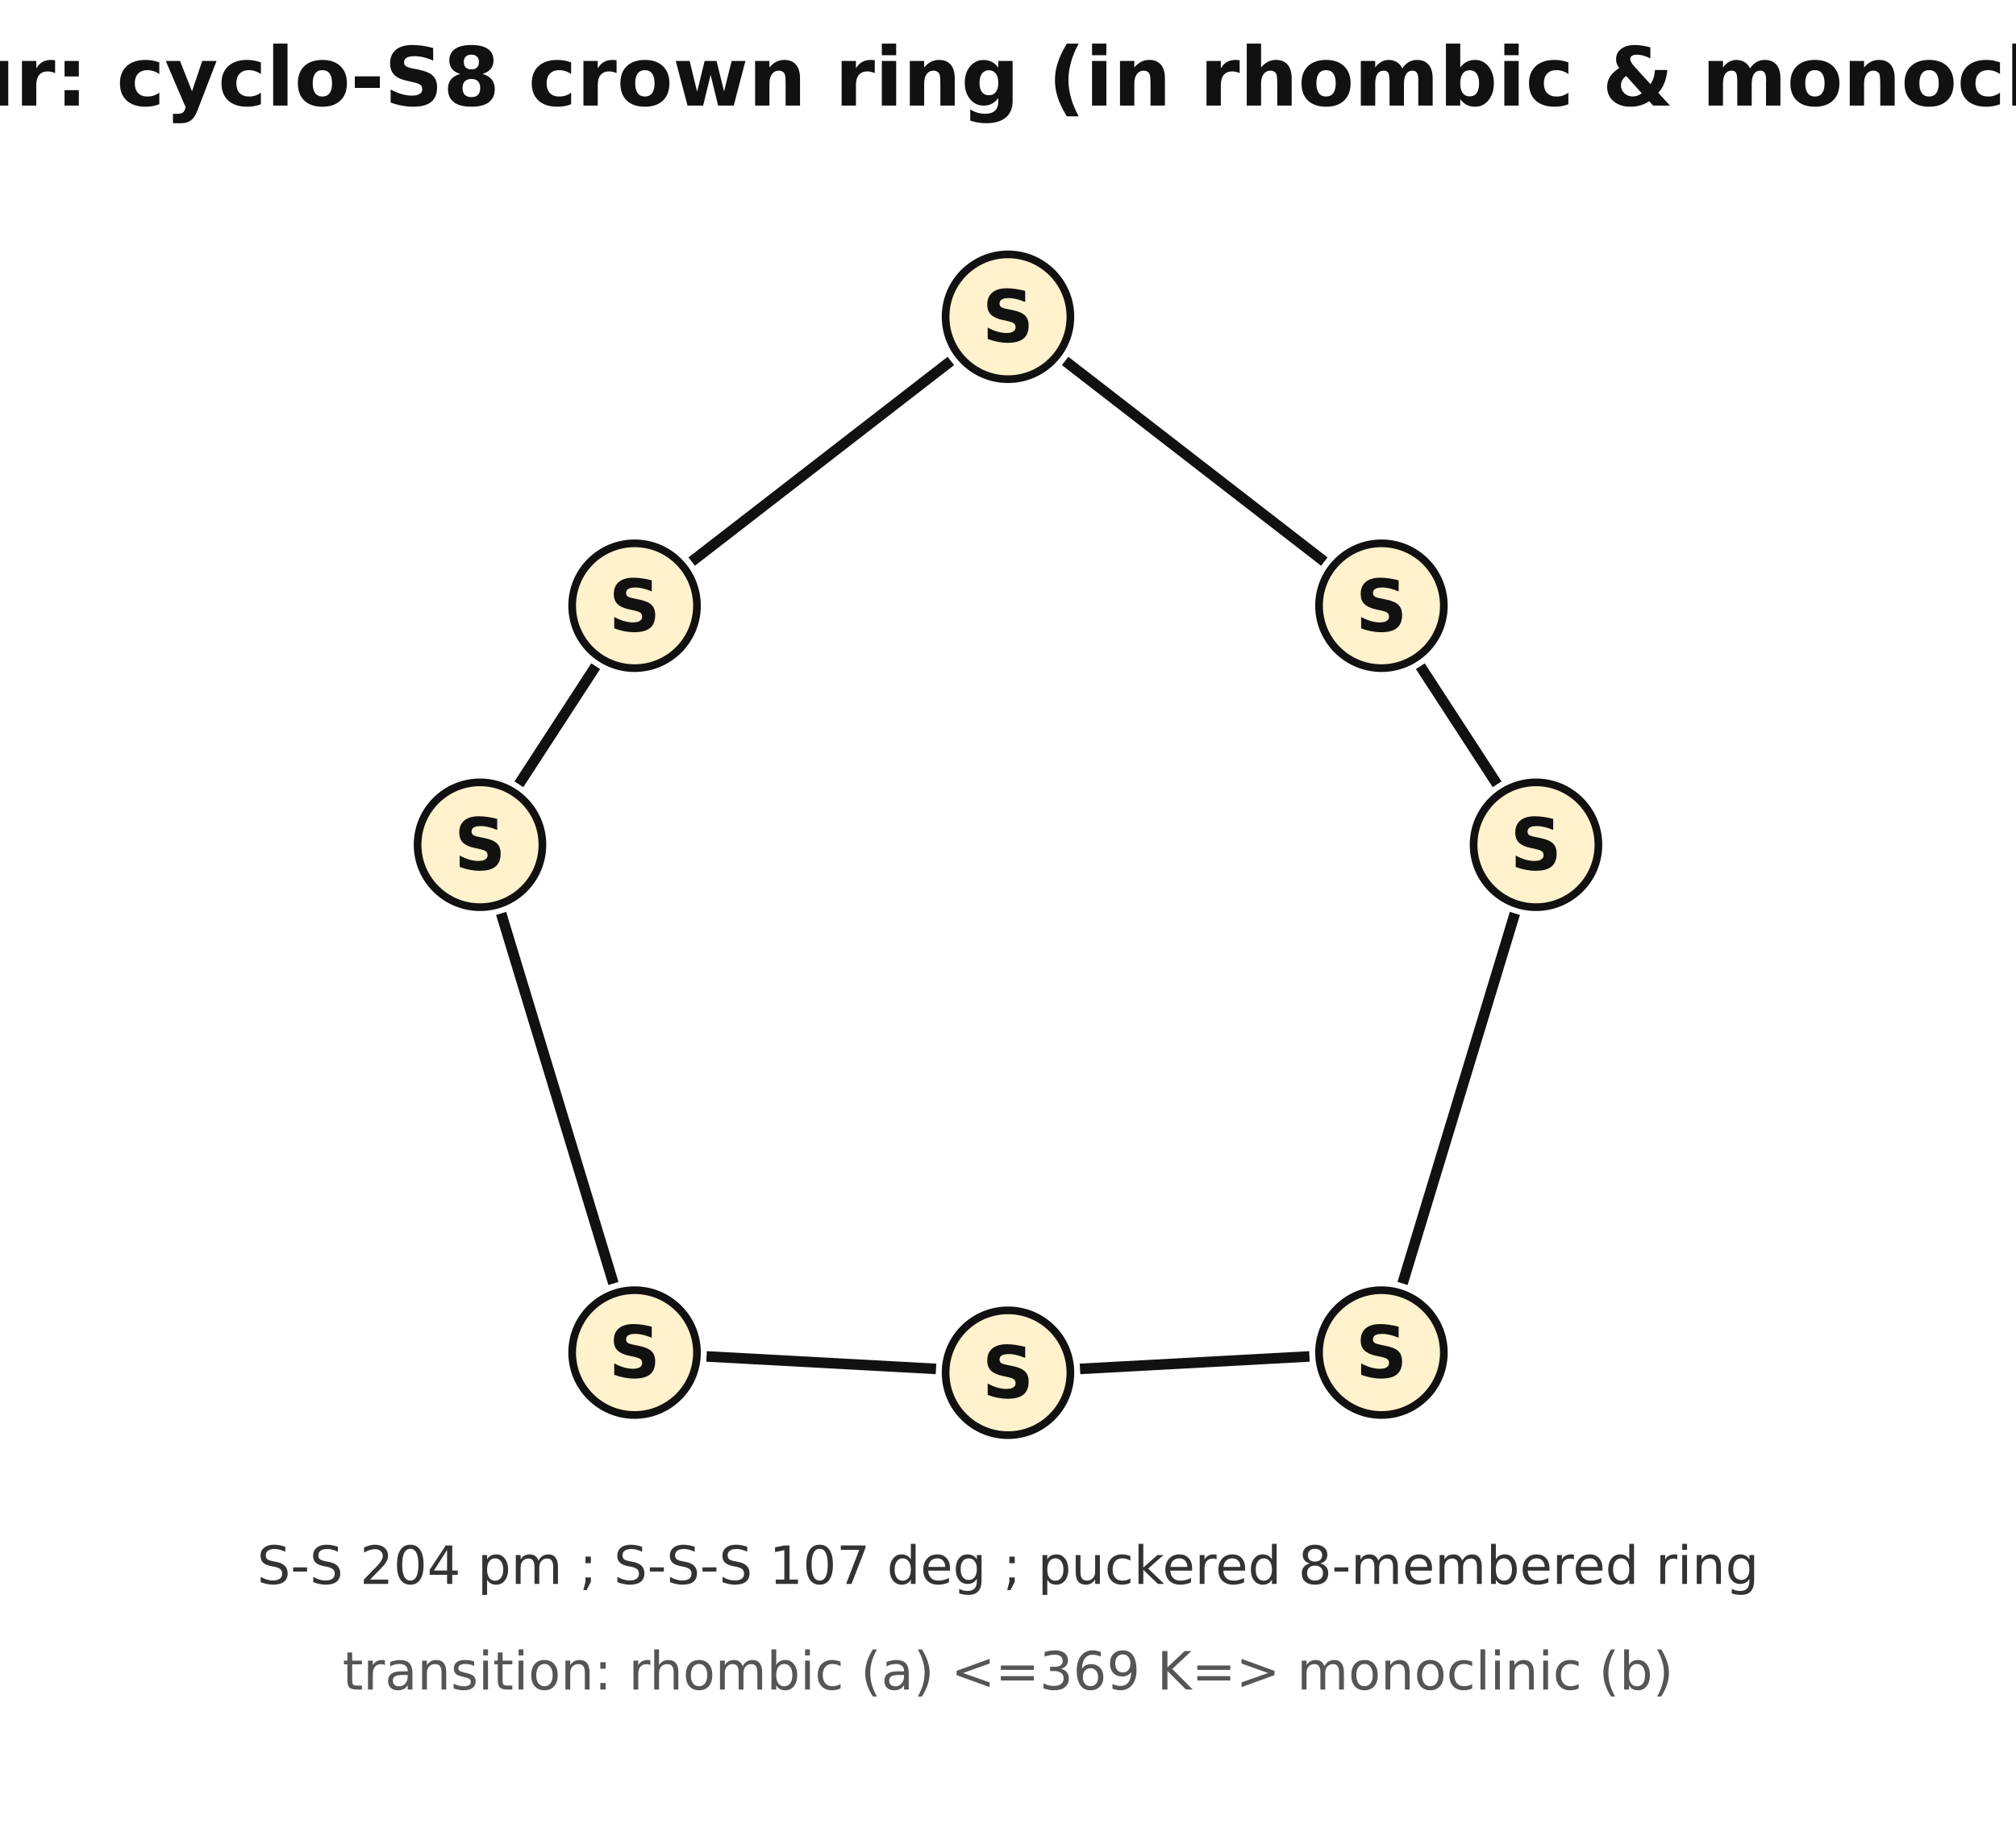
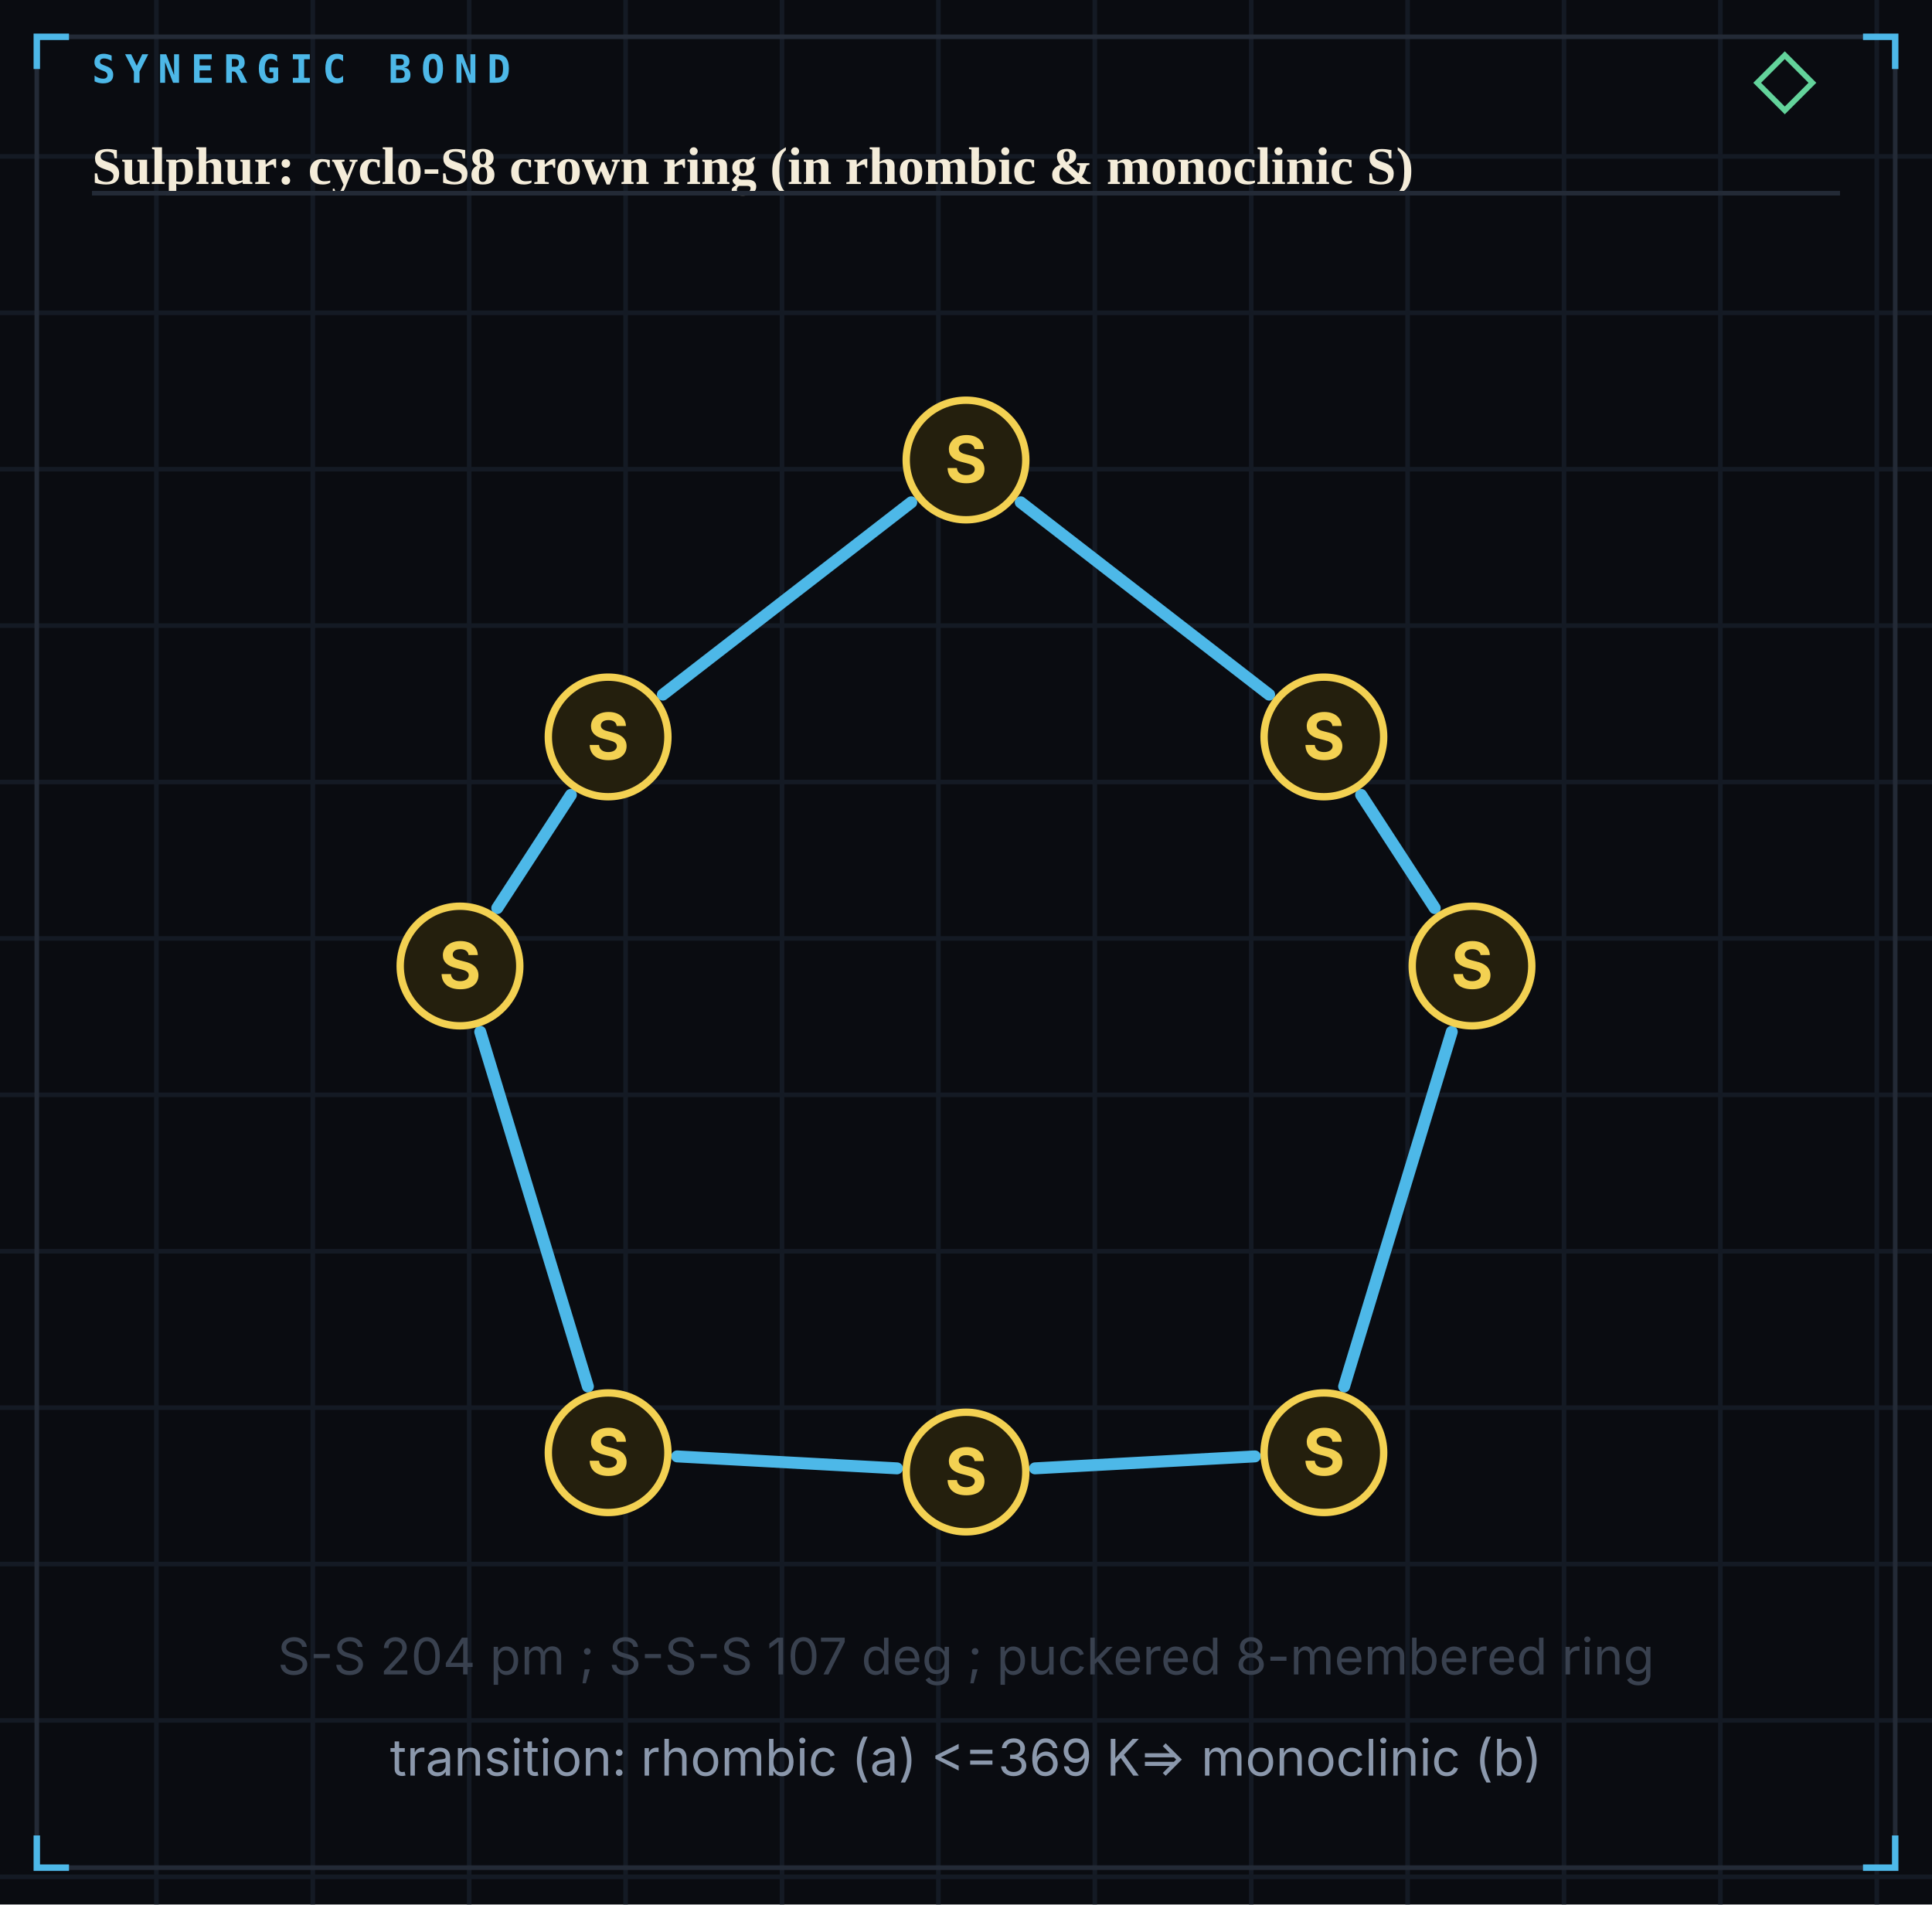
- <svg xmlns="http://www.w3.org/2000/svg" width="420" height="380" viewBox="0 0 420 380" font-family="DejaVu Sans, Arial, sans-serif">
-   <rect x="0" y="0" width="420" height="380" fill="white" />
-   <text x="210.0" y="22.0" font-family="DejaVu Sans, Arial, sans-serif" font-size="17" font-weight="bold" fill="#111" text-anchor="middle">Sulphur:  cyclo-S8 crown ring (in rhombic &amp; monoclinic S)</text>
-   <line x1="221.9" y1="75.2" x2="275.9" y2="117.0" stroke="#111" stroke-width="2.2" />
-   <line x1="295.9" y1="138.8" x2="311.9" y2="163.4" stroke="#111" stroke-width="2.2" />
-   <line x1="315.6" y1="190.3" x2="292.2" y2="267.4" stroke="#111" stroke-width="2.2" />
-   <line x1="272.8" y1="282.6" x2="225.0" y2="285.2" stroke="#111" stroke-width="2.2" />
-   <line x1="195.0" y1="285.2" x2="147.2" y2="282.6" stroke="#111" stroke-width="2.2" />
-   <line x1="127.8" y1="267.4" x2="104.4" y2="190.3" stroke="#111" stroke-width="2.2" />
-   <line x1="108.1" y1="163.4" x2="124.1" y2="138.8" stroke="#111" stroke-width="2.2" />
-   <line x1="144.1" y1="117.0" x2="198.1" y2="75.2" stroke="#111" stroke-width="2.2" />
-   <circle cx="210.0" cy="66.0" r="13" fill="#fff2cc" stroke="#111" stroke-width="1.6" />
-   <text x="210.0" y="71.2" font-family="DejaVu Sans, Arial, sans-serif" font-size="15" font-weight="bold" fill="#111" text-anchor="middle">S</text>
-   <circle cx="287.8" cy="126.2" r="13" fill="#fff2cc" stroke="#111" stroke-width="1.6" />
-   <text x="287.8" y="131.5" font-family="DejaVu Sans, Arial, sans-serif" font-size="15" font-weight="bold" fill="#111" text-anchor="middle">S</text>
-   <circle cx="320.0" cy="176.0" r="13" fill="#fff2cc" stroke="#111" stroke-width="1.6" />
-   <text x="320.0" y="181.2" font-family="DejaVu Sans, Arial, sans-serif" font-size="15" font-weight="bold" fill="#111" text-anchor="middle">S</text>
-   <circle cx="287.8" cy="281.8" r="13" fill="#fff2cc" stroke="#111" stroke-width="1.6" />
-   <text x="287.8" y="287.0" font-family="DejaVu Sans, Arial, sans-serif" font-size="15" font-weight="bold" fill="#111" text-anchor="middle">S</text>
-   <circle cx="210.0" cy="286.0" r="13" fill="#fff2cc" stroke="#111" stroke-width="1.6" />
-   <text x="210.0" y="291.2" font-family="DejaVu Sans, Arial, sans-serif" font-size="15" font-weight="bold" fill="#111" text-anchor="middle">S</text>
-   <circle cx="132.2" cy="281.8" r="13" fill="#fff2cc" stroke="#111" stroke-width="1.6" />
-   <text x="132.2" y="287.0" font-family="DejaVu Sans, Arial, sans-serif" font-size="15" font-weight="bold" fill="#111" text-anchor="middle">S</text>
-   <circle cx="100.0" cy="176.0" r="13" fill="#fff2cc" stroke="#111" stroke-width="1.6" />
-   <text x="100.0" y="181.2" font-family="DejaVu Sans, Arial, sans-serif" font-size="15" font-weight="bold" fill="#111" text-anchor="middle">S</text>
-   <circle cx="132.2" cy="126.2" r="13" fill="#fff2cc" stroke="#111" stroke-width="1.6" />
-   <text x="132.2" y="131.5" font-family="DejaVu Sans, Arial, sans-serif" font-size="15" font-weight="bold" fill="#111" text-anchor="middle">S</text>
-   <text x="210.0" y="330.0" font-family="DejaVu Sans, Arial, sans-serif" font-size="11" font-weight="normal" fill="#333" text-anchor="middle">S-S 204 pm ;  S-S-S 107 deg ;  puckered 8-membered ring</text>
-   <text x="210.0" y="352.0" font-family="DejaVu Sans, Arial, sans-serif" font-size="11" font-weight="normal" fill="#555" text-anchor="middle">transition:  rhombic (a)  &lt;=369 K=&gt;  monoclinic (b)</text>
+ <svg xmlns="http://www.w3.org/2000/svg" width="420" height="414" viewBox="0 0 420 414" font-family="'Inter','Helvetica Neue',Arial,'DejaVu Sans',sans-serif">
+   <rect width="420" height="414" fill="#0a0c11" />
+   <g stroke="#141a24" stroke-width="1">
+     <line x1="34" y1="0" x2="34" y2="414" />
+     <line x1="68" y1="0" x2="68" y2="414" />
+     <line x1="102" y1="0" x2="102" y2="414" />
+     <line x1="136" y1="0" x2="136" y2="414" />
+     <line x1="170" y1="0" x2="170" y2="414" />
+     <line x1="204" y1="0" x2="204" y2="414" />
+     <line x1="238" y1="0" x2="238" y2="414" />
+     <line x1="272" y1="0" x2="272" y2="414" />
+     <line x1="306" y1="0" x2="306" y2="414" />
+     <line x1="340" y1="0" x2="340" y2="414" />
+     <line x1="374" y1="0" x2="374" y2="414" />
+     <line x1="408" y1="0" x2="408" y2="414" />
+     <line x1="0" y1="34" x2="420" y2="34" />
+     <line x1="0" y1="68" x2="420" y2="68" />
+     <line x1="0" y1="102" x2="420" y2="102" />
+     <line x1="0" y1="136" x2="420" y2="136" />
+     <line x1="0" y1="170" x2="420" y2="170" />
+     <line x1="0" y1="204" x2="420" y2="204" />
+     <line x1="0" y1="238" x2="420" y2="238" />
+     <line x1="0" y1="272" x2="420" y2="272" />
+     <line x1="0" y1="306" x2="420" y2="306" />
+     <line x1="0" y1="340" x2="420" y2="340" />
+     <line x1="0" y1="374" x2="420" y2="374" />
+     <line x1="0" y1="408" x2="420" y2="408" />
+   </g>
+   <rect x="8" y="8" width="404" height="398" fill="none" stroke="#232a36" stroke-width="1" />
+   <path d="M 8 15 L 8 8 L 15 8" stroke="#4db8e8" stroke-width="1.4" fill="none" />
+   <path d="M 412 15 L 412 8 L 405 8" stroke="#4db8e8" stroke-width="1.4" fill="none" />
+   <path d="M 8 399 L 8 406 L 15 406" stroke="#4db8e8" stroke-width="1.4" fill="none" />
+   <path d="M 412 399 L 412 406 L 405 406" stroke="#4db8e8" stroke-width="1.4" fill="none" />
+   <text x="20" y="18" font-size="8.5" font-weight="bold" fill="#4db8e8" text-anchor="start" font-family="'SF Mono','DejaVu Sans Mono',ui-monospace,Menlo,monospace" letter-spacing="0.24em">SYNERGIC BOND</text>
+   <path d="M 388 12 l 6 6 l -6 6 l -6 -6 z" fill="none" stroke="#63d39b" stroke-width="1.2" />
+   <text x="20" y="40" font-size="11.5" font-weight="bold" fill="#f4ecd9" text-anchor="start" font-family="'Georgia','Times New Roman',serif">Sulphur:  cyclo-S8 crown ring (in rhombic &amp; monoclinic S)</text>
+   <line x1="20" y1="42" x2="400" y2="42" stroke="#232a36" stroke-width="1" />
+   <g transform="translate(0,34)">
+     <line x1="221.9" y1="75.2" x2="275.9" y2="117.0" stroke="#4db8e8" stroke-width="2.6" stroke-linecap="round" />
+     <line x1="295.9" y1="138.8" x2="311.9" y2="163.4" stroke="#4db8e8" stroke-width="2.6" stroke-linecap="round" />
+     <line x1="315.6" y1="190.3" x2="292.2" y2="267.4" stroke="#4db8e8" stroke-width="2.6" stroke-linecap="round" />
+     <line x1="272.8" y1="282.6" x2="225.0" y2="285.2" stroke="#4db8e8" stroke-width="2.6" stroke-linecap="round" />
+     <line x1="195.0" y1="285.2" x2="147.2" y2="282.6" stroke="#4db8e8" stroke-width="2.6" stroke-linecap="round" />
+     <line x1="127.8" y1="267.4" x2="104.4" y2="190.3" stroke="#4db8e8" stroke-width="2.6" stroke-linecap="round" />
+     <line x1="108.1" y1="163.4" x2="124.1" y2="138.8" stroke="#4db8e8" stroke-width="2.6" stroke-linecap="round" />
+     <line x1="144.1" y1="117.0" x2="198.1" y2="75.2" stroke="#4db8e8" stroke-width="2.6" stroke-linecap="round" />
+     <circle cx="210.0" cy="66.0" r="13" fill="#241f0d" stroke="#f3d152" stroke-width="1.6" />
+     <text x="210.0" y="70.9" font-size="14" font-weight="bold" fill="#f3d152" text-anchor="middle">S</text>
+     <circle cx="287.8" cy="126.2" r="13" fill="#241f0d" stroke="#f3d152" stroke-width="1.6" />
+     <text x="287.8" y="131.1" font-size="14" font-weight="bold" fill="#f3d152" text-anchor="middle">S</text>
+     <circle cx="320.0" cy="176.0" r="13" fill="#241f0d" stroke="#f3d152" stroke-width="1.6" />
+     <text x="320.0" y="180.9" font-size="14" font-weight="bold" fill="#f3d152" text-anchor="middle">S</text>
+     <circle cx="287.8" cy="281.8" r="13" fill="#241f0d" stroke="#f3d152" stroke-width="1.6" />
+     <text x="287.8" y="286.7" font-size="14" font-weight="bold" fill="#f3d152" text-anchor="middle">S</text>
+     <circle cx="210.0" cy="286.0" r="13" fill="#241f0d" stroke="#f3d152" stroke-width="1.6" />
+     <text x="210.0" y="290.9" font-size="14" font-weight="bold" fill="#f3d152" text-anchor="middle">S</text>
+     <circle cx="132.2" cy="281.8" r="13" fill="#241f0d" stroke="#f3d152" stroke-width="1.6" />
+     <text x="132.2" y="286.7" font-size="14" font-weight="bold" fill="#f3d152" text-anchor="middle">S</text>
+     <circle cx="100.0" cy="176.0" r="13" fill="#241f0d" stroke="#f3d152" stroke-width="1.6" />
+     <text x="100.0" y="180.9" font-size="14" font-weight="bold" fill="#f3d152" text-anchor="middle">S</text>
+     <circle cx="132.2" cy="126.2" r="13" fill="#241f0d" stroke="#f3d152" stroke-width="1.6" />
+     <text x="132.2" y="131.1" font-size="14" font-weight="bold" fill="#f3d152" text-anchor="middle">S</text>
+     <text x="210.0" y="330.0" font-size="11" font-weight="normal" fill="#39414f" text-anchor="middle">S-S 204 pm ;  S-S-S 107 deg ;  puckered 8-membered ring</text>
+     <text x="210.0" y="352.0" font-size="11" font-weight="normal" fill="#8b98ac" text-anchor="middle">transition:  rhombic (a)  &lt;=369 K=&gt;  monoclinic (b)</text>
+   </g>
</svg>
